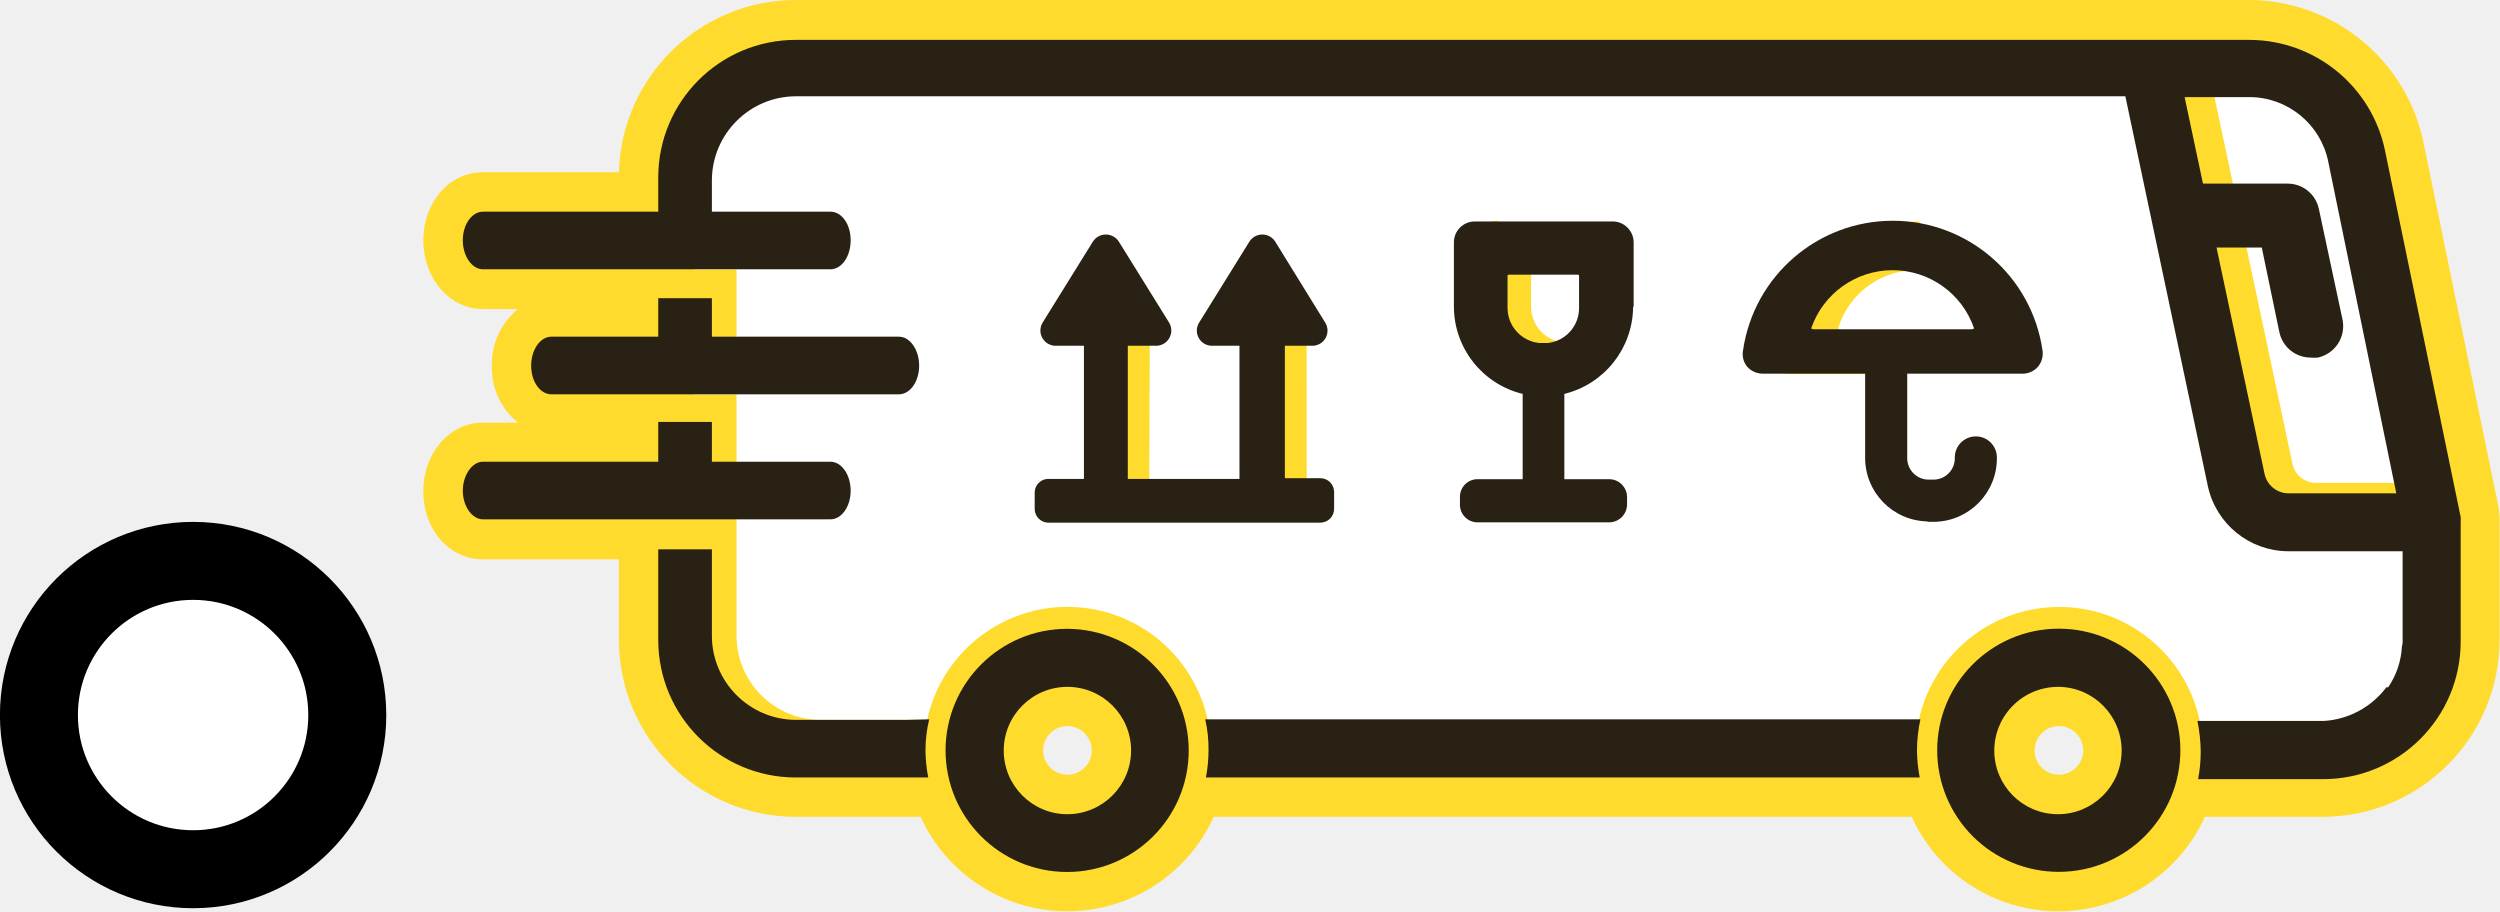
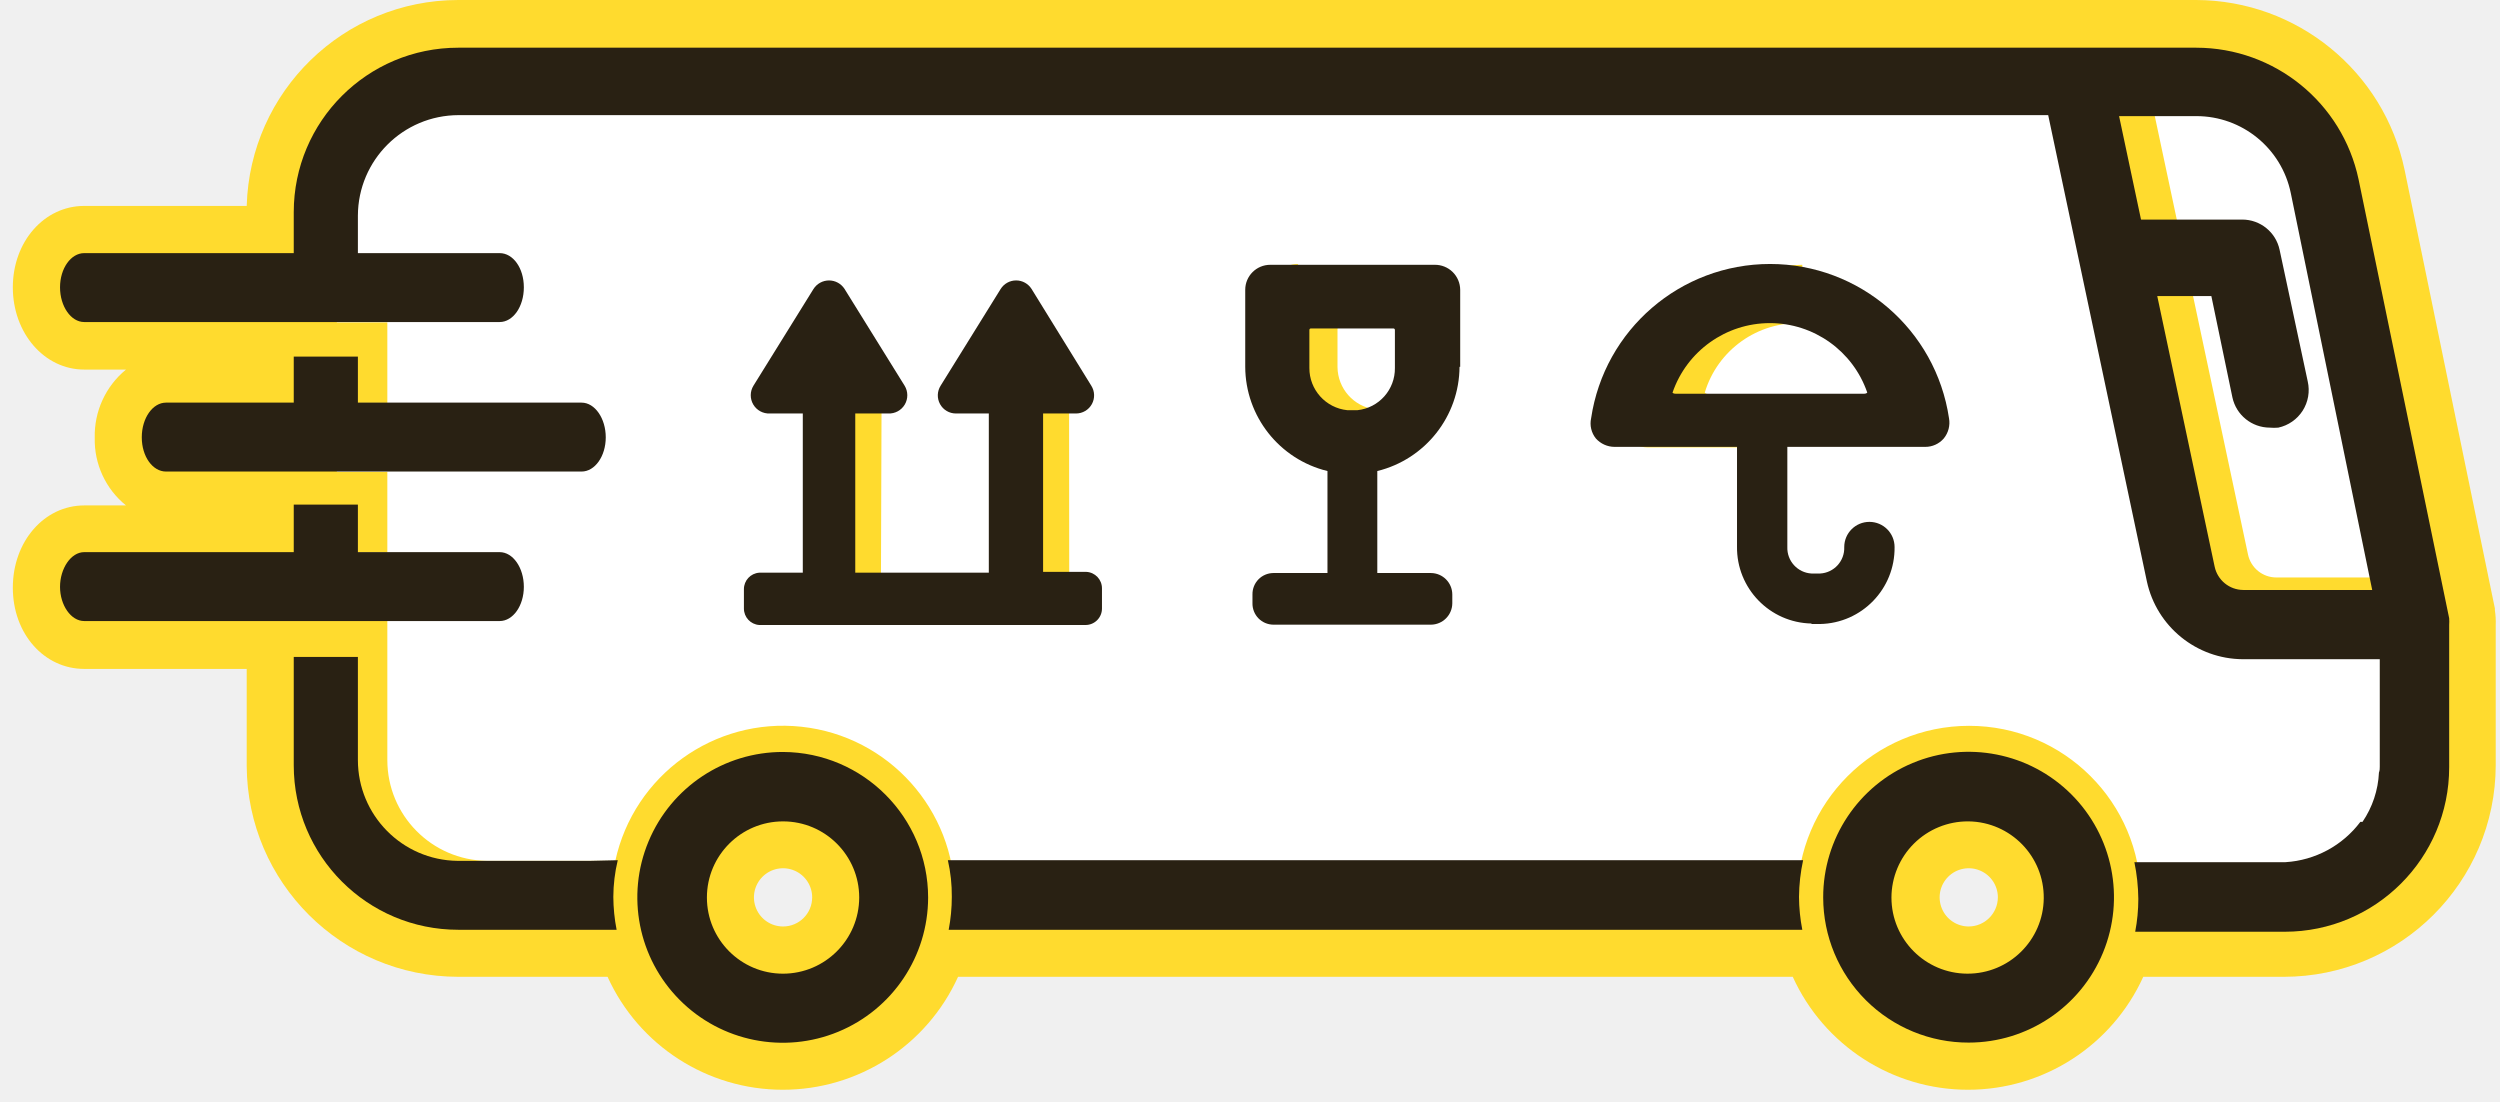
- <svg xmlns="http://www.w3.org/2000/svg" viewBox="0 0 181.77 66.26">
-   <defs>
-     <style>.cls-1{fill:#ffdb2e;}.cls-2,.cls-4{fill:#fff;}.cls-2{fill-rule:evenodd;}.cls-3{fill:#292113;}.cls-4{stroke:#000;stroke-linecap:round;stroke-linejoin:round;stroke-width:5.67px;}</style>
-   </defs>
-   <g id="Layer_2" data-name="Layer 2">
-     <g id="Слой_1" data-name="Слой 1">
-       <path class="cls-1" d="M181.69,37.11V37L176.2,10.33A13,13,0,0,0,163.54,0H57.86A12.88,12.88,0,0,0,45,12.52H35.12c-2.43,0-4.34,2.17-4.34,4.95s1.91,5,4.34,5h2.54a5.2,5.2,0,0,0-1.9,4.15,5.13,5.13,0,0,0,1.9,4.11H35.12c-2.43,0-4.34,2.19-4.34,5s1.91,4.94,4.34,4.94H45v5.91A12.88,12.88,0,0,0,57.86,59.39h9.08a11.7,11.7,0,0,0,21.31,0H139a11.7,11.7,0,0,0,21.31,0h8.55a12.89,12.89,0,0,0,12.88-12.86V38A4.86,4.86,0,0,0,181.69,37.11ZM77.61,56.33a1.77,1.77,0,1,1,1.77-1.76A1.77,1.77,0,0,1,77.61,56.33Zm72.09,0a1.77,1.77,0,1,1,1.77-1.76A1.78,1.78,0,0,1,149.7,56.33Z" />
-       <path class="cls-2" d="M160.85,6.3l5.83,27.42a1.76,1.76,0,0,0,1.72,1.39h8.27l-4-19.92c-1-4.9-4.09-9.09-9.06-9.09h-2.81l0,.2Z" />
-       <path class="cls-2" d="M176.73,39.3H168.4a6,6,0,0,1-5.84-4.73L156.72,7.08h0l-.08-.41-.09-.45h0l0-.12H54.77a4.31,4.31,0,0,0-4.29,4.29V19.6h3.07v4.9H50.48v4.19h3.07v4.9H50.48v1.94h3.07V46.21a6.13,6.13,0,0,0,6.05,6.13h7.81a10.44,10.44,0,0,1,20.64,2.23c0,.14,0,.28,0,.42h51.23c0-.14,0-.28,0-.42a10.44,10.44,0,1,1,20.88,0c0,.14,0,.28,0,.42h6.21A10.81,10.81,0,0,0,177.1,44.23V39.3ZM83.56,35.85H79V24.09h4.6Zm11.45,0H90.4V24.09H95Zm17.37-7.26a6.56,6.56,0,0,1-5-6.34V17.57a1.51,1.51,0,0,1,1.52-1.52l2.52,3.85a.1.1,0,0,0-.1.09v2.33a2.62,2.62,0,0,0,2.28,2.57Zm27.2-8.94a5.93,5.93,0,0,0-5.93,4.22s.07.09.2.09l3.72,3.24h-7.42a1.54,1.54,0,0,1-1.16-.54,1.46,1.46,0,0,1-.29-1.23,11.27,11.27,0,0,1,10.88-9.33Z" />
-       <path class="cls-3" d="M112.53,24.94h-.61a2.57,2.57,0,0,1-2.31-2.57v-2.3a.09.09,0,0,1,.1-.1h5a.09.09,0,0,1,.1.1v2.3a2.55,2.55,0,0,1-2.28,2.57Zm6.25-2.64V17.62a1.53,1.53,0,0,0-1.55-1.52h-10a1.52,1.52,0,0,0-1.52,1.52V22.3a6.55,6.55,0,0,0,5,6.34v6.2h-3.29a1.28,1.28,0,0,0-1.27,1.3v.54a1.28,1.28,0,0,0,1.27,1.3H117a1.31,1.31,0,0,0,1.3-1.3v-.54a1.31,1.31,0,0,0-1.3-1.3h-3.26v-6.2a6.57,6.57,0,0,0,5-6.34Z" />
-       <path class="cls-3" d="M76.16,34.82a1,1,0,0,0-.93,1V37a1,1,0,0,0,.93,1H96A1,1,0,0,0,97,37V35.77a1,1,0,0,0-.95-1H93.42V25.14h2a1.1,1.1,0,0,0,.93-1.69l-3.63-5.88a1.11,1.11,0,0,0-1.88,0l-3.65,5.88a1.1,1.1,0,0,0,.93,1.69h2v9.68H82V25.14h2a1.11,1.11,0,0,0,1-1.69l-3.65-5.88a1.12,1.12,0,0,0-1.89,0l-3.65,5.88a1.11,1.11,0,0,0,1,1.69h2v9.68Z" />
-       <path class="cls-3" d="M131.89,23.94c-.13,0-.2-.05-.2-.07a6.26,6.26,0,0,1,11.84,0s-.05.07-.2.07Zm8.25,14h.52a4.62,4.62,0,0,0,4.53-4.68,1.53,1.53,0,1,0-3.06,0,1.55,1.55,0,0,1-1.47,1.61h-.52a1.56,1.56,0,0,1-1.47-1.61V27.17h8.38a1.48,1.48,0,0,0,1.13-.51,1.51,1.51,0,0,0,.32-1.23,11,11,0,0,0-21.76,0,1.46,1.46,0,0,0,.29,1.23,1.53,1.53,0,0,0,1.13.51h7.45v6.06a4.62,4.62,0,0,0,4.53,4.68Z" />
-       <path class="cls-3" d="M47.86,21.68v2.8H40.09c-.8,0-1.47.93-1.47,2.11s.67,2.08,1.47,2.08H65.36c.81,0,1.47-.93,1.47-2.08s-.66-2.11-1.47-2.11H51.76v-2.8Z" />
-       <path class="cls-3" d="M61.85,35.68c0-1.16-.66-2.11-1.47-2.11H51.76V30.68h-3.9v2.89H35.12c-.81,0-1.47,1-1.47,2.11s.66,2.08,1.47,2.08H60.38c.81,0,1.47-.93,1.47-2.08Z" />
-       <path class="cls-3" d="M149.7,49.94A4.63,4.63,0,1,1,145,54.57a4.64,4.64,0,0,1,4.66-4.63Zm0,13.45a8.84,8.84,0,1,0-8.85-8.82,8.83,8.83,0,0,0,8.85,8.82Z" />
-       <path class="cls-3" d="M77.61,59.2a4.63,4.63,0,1,1,4.63-4.63,4.64,4.64,0,0,1-4.63,4.63Zm0-13.48a8.84,8.84,0,1,0,8.82,8.85,8.86,8.86,0,0,0-8.82-8.85Z" />
-       <path class="cls-3" d="M139.58,56.53a10.68,10.68,0,0,1-.2-2,10.88,10.88,0,0,1,.25-2.23h-52a9.65,9.65,0,0,1,.24,2.23,10.67,10.67,0,0,1-.19,2Z" />
-       <path class="cls-3" d="M163.54,7.06a5.86,5.86,0,0,1,5.74,4.68l4.95,24.13h-7.84a1.79,1.79,0,0,1-1.74-1.42L158.84,7.06ZM47.86,12.86v2.53H35.12c-.81,0-1.47.93-1.47,2.08s.66,2.11,1.47,2.11H60.38c.81,0,1.47-.93,1.47-2.11s-.66-2.08-1.47-2.08H51.76V13.11A6.13,6.13,0,0,1,57.88,7h96.65l6,28.35a6,6,0,0,0,5.83,4.73h8.33v6.52c0,.12,0,.25-.05.37a5.79,5.79,0,0,1-1,3l-.13,0a6.17,6.17,0,0,1-4.55,2.45h-9.19a11.63,11.63,0,0,1,.24,2.23,10.67,10.67,0,0,1-.19,2h9.09a10,10,0,0,0,10-10V38h0a3.05,3.05,0,0,0,0-.41L173.4,10.9a10.1,10.1,0,0,0-9.86-8H57.86a10,10,0,0,0-10,10Z" />
-       <path class="cls-3" d="M65.9,52.34H57.81a6.13,6.13,0,0,1-6.05-6.13V39.94h-3.9v6.59a10,10,0,0,0,10,10h9.63a10.68,10.68,0,0,1-.2-2,9.66,9.66,0,0,1,.27-2.23Z" />
-       <path class="cls-3" d="M168,26a2.33,2.33,0,0,1-2.27-1.84L164.45,18h-4.32a2.33,2.33,0,0,1,0-4.65h6.2a2.32,2.32,0,0,1,2.27,1.84l1.71,8A2.34,2.34,0,0,1,168.52,26,2.81,2.81,0,0,1,168,26Z" />
-       <circle class="cls-4" cx="14.04" cy="51.99" r="11.21" />
+ <svg xmlns="http://www.w3.org/2000/svg" width="152px" height="67px" viewBox="0 0 152 67" version="1.1">
+   <defs />
+   <g id="Page-1" stroke="none" stroke-width="1" fill="none" fill-rule="evenodd">
+     <g id="banner-test-bus-2">
+       <path d="M151.69,37.11 L151.69,37 L146.2,10.33 C144.942,4.333 139.667,0.03 133.54,0 L27.86,0 C20.893,0.008 15.195,5.555 15,12.52 L5.12,12.52 C2.69,12.52 0.78,14.69 0.78,17.47 C0.78,20.25 2.69,22.47 5.12,22.47 L7.66,22.47 C6.421,23.487 5.72,25.018 5.76,26.62 C5.722,28.211 6.424,29.729 7.66,30.73 L5.12,30.73 C2.69,30.73 0.78,32.92 0.78,35.73 C0.78,38.54 2.69,40.67 5.12,40.67 L15,40.67 L15,46.58 C15.038,53.658 20.782,59.379 27.86,59.39 L36.94,59.39 C38.837,63.571 43.004,66.257 47.595,66.257 C52.186,66.257 56.353,63.571 58.25,59.39 L109,59.39 C110.897,63.571 115.064,66.257 119.655,66.257 C124.246,66.257 128.413,63.571 130.31,59.39 L138.86,59.39 C145.963,59.385 151.723,53.633 151.74,46.53 L151.74,38 C151.751,37.702 151.734,37.405 151.69,37.11 Z M47.61,56.33 C46.893,56.33 46.247,55.898 45.974,55.235 C45.7,54.572 45.854,53.81 46.362,53.305 C46.87,52.799 47.633,52.651 48.294,52.928 C48.955,53.205 49.384,53.853 49.38,54.57 C49.374,55.544 48.584,56.33 47.61,56.33 Z M119.7,56.33 C118.983,56.33 118.337,55.898 118.064,55.235 C117.79,54.572 117.944,53.81 118.452,53.305 C118.96,52.799 119.723,52.651 120.384,52.928 C121.045,53.205 121.474,53.853 121.47,54.57 C121.459,55.541 120.671,56.325 119.7,56.33 Z" id="Shape" fill="#FFDB2E" fill-rule="nonzero" />
+       <path d="M130.85,6.3 L136.68,33.72 C136.854,34.531 137.571,35.11 138.4,35.11 L146.67,35.11 L142.67,15.19 C141.67,10.29 138.58,6.1 133.61,6.1 L130.8,6.1 L130.8,6.3 L130.85,6.3 Z" id="Shape" fill="#FFFFFF" />
+       <path d="M146.73,39.3 L138.4,39.3 C135.585,39.289 133.156,37.322 132.56,34.57 L126.72,7.08 L126.64,6.67 L126.55,6.22 L126.55,6.1 L24.77,6.1 C22.405,6.111 20.491,8.025 20.48,10.39 L20.48,19.6 L23.55,19.6 L23.55,24.5 L20.48,24.5 L20.48,28.69 L23.55,28.69 L23.55,33.59 L20.48,33.59 L20.48,35.53 L23.55,35.53 L23.55,46.21 C23.55,49.565 26.246,52.296 29.6,52.34 L37.41,52.34 C38.547,47.129 43.429,43.613 48.731,44.186 C54.034,44.759 58.052,49.237 58.05,54.57 C58.05,54.71 58.05,54.85 58.05,54.99 L109.28,54.99 C109.28,54.85 109.28,54.71 109.28,54.57 C109.28,48.804 113.954,44.13 119.72,44.13 C125.486,44.13 130.16,48.804 130.16,54.57 C130.16,54.71 130.16,54.85 130.16,54.99 L136.37,54.99 C142.289,54.946 147.073,50.15 147.1,44.23 L147.1,39.3 L146.73,39.3 Z M53.56,35.85 L49,35.85 L49,24.09 L53.6,24.09 L53.56,35.85 Z M65.01,35.85 L60.4,35.85 L60.4,24.09 L65,24.09 L65.01,35.85 Z M82.38,28.59 C79.456,27.874 77.395,25.26 77.38,22.25 L77.38,17.57 C77.377,17.166 77.537,16.778 77.822,16.492 C78.108,16.207 78.496,16.047 78.9,16.05 L81.42,19.9 C81.368,19.9 81.325,19.939 81.32,19.99 L81.32,22.32 C81.334,23.625 82.306,24.721 83.6,24.89 L82.38,28.59 Z M109.58,19.65 C106.871,19.536 104.429,21.273 103.65,23.87 C103.65,23.87 103.72,23.96 103.85,23.96 L107.57,27.2 L100.15,27.2 C99.703,27.197 99.28,27 98.99,26.66 C98.712,26.315 98.605,25.863 98.7,25.43 C99.627,20.117 104.188,16.206 109.58,16.1 L109.58,19.65 Z" id="Shape" fill="#FFFFFF" />
+       <path d="M82.53,24.94 L81.92,24.94 C80.603,24.806 79.603,23.694 79.61,22.37 L79.61,20.07 C79.607,20.043 79.616,20.015 79.636,19.996 C79.655,19.976 79.683,19.967 79.71,19.97 L84.71,19.97 C84.737,19.967 84.765,19.976 84.784,19.996 C84.804,20.015 84.813,20.043 84.81,20.07 L84.81,22.37 C84.828,23.687 83.84,24.801 82.53,24.94 Z M88.78,22.3 L88.78,17.62 C88.777,17.212 88.612,16.823 88.321,16.537 C88.03,16.252 87.638,16.095 87.23,16.1 L77.23,16.1 C76.391,16.1 75.71,16.781 75.71,17.62 L75.71,22.3 C75.721,25.311 77.784,27.927 80.71,28.64 L80.71,34.84 L77.42,34.84 C77.079,34.843 76.753,34.981 76.514,35.225 C76.276,35.47 76.145,35.799 76.15,36.14 L76.15,36.68 C76.145,37.021 76.276,37.35 76.514,37.595 C76.753,37.839 77.079,37.977 77.42,37.98 L87,37.98 C87.716,37.975 88.295,37.396 88.3,36.68 L88.3,36.14 C88.295,35.424 87.716,34.845 87,34.84 L83.74,34.84 L83.74,28.64 C86.662,27.921 88.722,25.309 88.74,22.3 L88.78,22.3 Z" id="Shape" fill="#292113" fill-rule="nonzero" />
+       <path d="M46.16,34.82 C45.635,34.857 45.229,35.294 45.23,35.82 L45.23,37 C45.229,37.526 45.635,37.963 46.16,38 L66,38 C66.552,38 67,37.552 67,37 L67,35.77 C67.001,35.237 66.583,34.797 66.05,34.77 L63.42,34.77 L63.42,25.14 L65.42,25.14 C65.822,25.141 66.192,24.922 66.385,24.57 C66.579,24.218 66.565,23.789 66.35,23.45 L62.72,17.57 C62.517,17.247 62.162,17.05 61.78,17.05 C61.398,17.05 61.043,17.247 60.84,17.57 L57.19,23.45 C56.975,23.789 56.961,24.218 57.155,24.57 C57.348,24.922 57.718,25.141 58.12,25.14 L60.12,25.14 L60.12,34.82 L52,34.82 L52,25.14 L54,25.14 C54.411,25.16 54.8,24.951 55.01,24.597 C55.219,24.242 55.216,23.801 55,23.45 L51.35,17.57 C51.144,17.247 50.788,17.051 50.405,17.051 C50.022,17.051 49.666,17.247 49.46,17.57 L45.81,23.45 C45.594,23.801 45.591,24.242 45.8,24.597 C46.01,24.951 46.399,25.16 46.81,25.14 L48.81,25.14 L48.81,34.82 L46.16,34.82 Z" id="Shape" fill="#292113" fill-rule="nonzero" />
+       <path d="M101.89,23.94 C101.76,23.94 101.69,23.89 101.69,23.87 C102.559,21.342 104.937,19.645 107.61,19.645 C110.283,19.645 112.661,21.342 113.53,23.87 C113.53,23.87 113.48,23.94 113.33,23.94 L101.89,23.94 Z M110.14,37.94 L110.66,37.94 C113.2,37.891 115.223,35.8 115.19,33.26 C115.19,32.415 114.505,31.73 113.66,31.73 C112.815,31.73 112.13,32.415 112.13,33.26 C112.164,34.109 111.508,34.827 110.66,34.87 L110.14,34.87 C109.294,34.822 108.641,34.107 108.67,33.26 L108.67,27.17 L117.05,27.17 C117.483,27.174 117.896,26.987 118.18,26.66 C118.462,26.317 118.579,25.867 118.5,25.43 C117.697,20.04 113.069,16.05 107.62,16.05 C102.171,16.05 97.543,20.04 96.74,25.43 C96.645,25.863 96.752,26.315 97.03,26.66 C97.318,26.982 97.728,27.167 98.16,27.17 L105.61,27.17 L105.61,33.23 C105.577,35.77 107.6,37.861 110.14,37.91 L110.14,37.94 Z" id="Shape" fill="#292113" fill-rule="nonzero" />
+       <path d="M17.86,21.68 L17.86,24.48 L10.09,24.48 C9.29,24.48 8.62,25.41 8.62,26.59 C8.62,27.77 9.29,28.67 10.09,28.67 L35.36,28.67 C36.17,28.67 36.83,27.74 36.83,26.59 C36.83,25.44 36.17,24.48 35.36,24.48 L21.76,24.48 L21.76,21.68 L17.86,21.68 Z" id="Shape" fill="#292113" fill-rule="nonzero" />
+       <path d="M31.85,35.68 C31.85,34.52 31.19,33.57 30.38,33.57 L21.76,33.57 L21.76,30.68 L17.86,30.68 L17.86,33.57 L5.12,33.57 C4.31,33.57 3.65,34.57 3.65,35.68 C3.65,36.79 4.31,37.76 5.12,37.76 L30.38,37.76 C31.19,37.76 31.85,36.83 31.85,35.68 Z" id="Shape" fill="#292113" fill-rule="nonzero" />
+       <path d="M119.7,49.94 C122.248,49.979 124.285,52.068 124.26,54.616 C124.234,57.164 122.155,59.212 119.607,59.199 C117.059,59.187 115,57.118 115,54.57 C115.003,53.338 115.495,52.157 116.37,51.288 C117.244,50.42 118.428,49.935 119.66,49.94 L119.7,49.94 Z M119.7,63.39 C123.276,63.386 126.498,61.227 127.862,57.921 C129.226,54.615 128.463,50.813 125.93,48.289 C123.397,45.764 119.592,45.014 116.291,46.39 C112.989,47.765 110.842,50.994 110.85,54.57 C110.853,56.914 111.787,59.16 113.447,60.814 C115.107,62.469 117.356,63.395 119.7,63.39 Z" id="Shape" fill="#292113" fill-rule="nonzero" />
+       <path d="M47.61,59.2 C45.053,59.2 42.98,57.127 42.98,54.57 C42.98,52.013 45.053,49.94 47.61,49.94 C50.167,49.94 52.24,52.013 52.24,54.57 C52.234,57.125 50.165,59.194 47.61,59.2 Z M47.61,45.72 C44.034,45.712 40.805,47.859 39.43,51.161 C38.054,54.462 38.804,58.267 41.329,60.8 C43.853,63.333 47.655,64.096 50.961,62.732 C54.267,61.368 56.426,58.146 56.43,54.57 C56.425,49.696 52.484,45.742 47.61,45.72 Z" id="Shape" fill="#292113" fill-rule="nonzero" />
+       <path d="M109.58,56.53 C109.451,55.871 109.384,55.201 109.38,54.53 C109.386,53.78 109.47,53.033 109.63,52.3 L57.63,52.3 C57.796,53.031 57.877,53.78 57.87,54.53 C57.87,55.201 57.806,55.871 57.68,56.53 L109.58,56.53 Z" id="Shape" fill="#292113" fill-rule="nonzero" />
+       <path d="M133.54,7.06 C136.322,7.06 138.72,9.015 139.28,11.74 L144.23,35.87 L136.39,35.87 C135.548,35.865 134.824,35.274 134.65,34.45 L128.84,7.06 L133.54,7.06 Z M17.86,12.86 L17.86,15.39 L5.12,15.39 C4.31,15.39 3.65,16.32 3.65,17.47 C3.65,18.62 4.31,19.58 5.12,19.58 L30.38,19.58 C31.19,19.58 31.85,18.65 31.85,17.47 C31.85,16.29 31.19,15.39 30.38,15.39 L21.76,15.39 L21.76,13.11 C21.771,9.736 24.506,7.005 27.88,7 L124.53,7 L130.53,35.35 C131.125,38.098 133.548,40.064 136.36,40.08 L144.69,40.08 L144.69,46.6 C144.69,46.72 144.69,46.85 144.64,46.97 C144.591,48.043 144.245,49.082 143.64,49.97 L143.51,49.97 C142.425,51.413 140.762,52.308 138.96,52.42 L129.77,52.42 C129.922,53.154 130.002,53.901 130.01,54.65 C130.01,55.321 129.946,55.991 129.82,56.65 L138.91,56.65 C144.433,56.65 148.91,52.173 148.91,46.65 L148.91,38 C148.919,37.863 148.919,37.727 148.91,37.59 L143.4,10.9 C142.41,6.243 138.302,2.909 133.54,2.9 L27.86,2.9 C22.337,2.9 17.86,7.377 17.86,12.9 L17.86,12.86 Z" id="Shape" fill="#292113" fill-rule="nonzero" />
+       <path d="M35.9,52.34 L27.81,52.34 C24.456,52.296 21.76,49.565 21.76,46.21 L21.76,39.94 L17.86,39.94 L17.86,46.53 C17.86,52.053 22.337,56.53 27.86,56.53 L37.49,56.53 C37.361,55.871 37.294,55.201 37.29,54.53 C37.293,53.779 37.384,53.03 37.56,52.3 L35.9,52.34 Z" id="Shape" fill="#292113" fill-rule="nonzero" />
+       <path d="M138,26 C136.905,25.996 135.96,25.231 135.73,24.16 L134.45,18 L130.13,18 C128.905,17.92 127.953,16.903 127.953,15.675 C127.953,14.447 128.905,13.43 130.13,13.35 L136.33,13.35 C137.426,13.35 138.373,14.117 138.6,15.19 L140.31,23.19 C140.45,23.8 140.339,24.441 140.003,24.969 C139.666,25.497 139.132,25.869 138.52,26 C138.347,26.016 138.173,26.016 138,26 Z" id="Shape" fill="#292113" fill-rule="nonzero" />
    </g>
  </g>
</svg>
